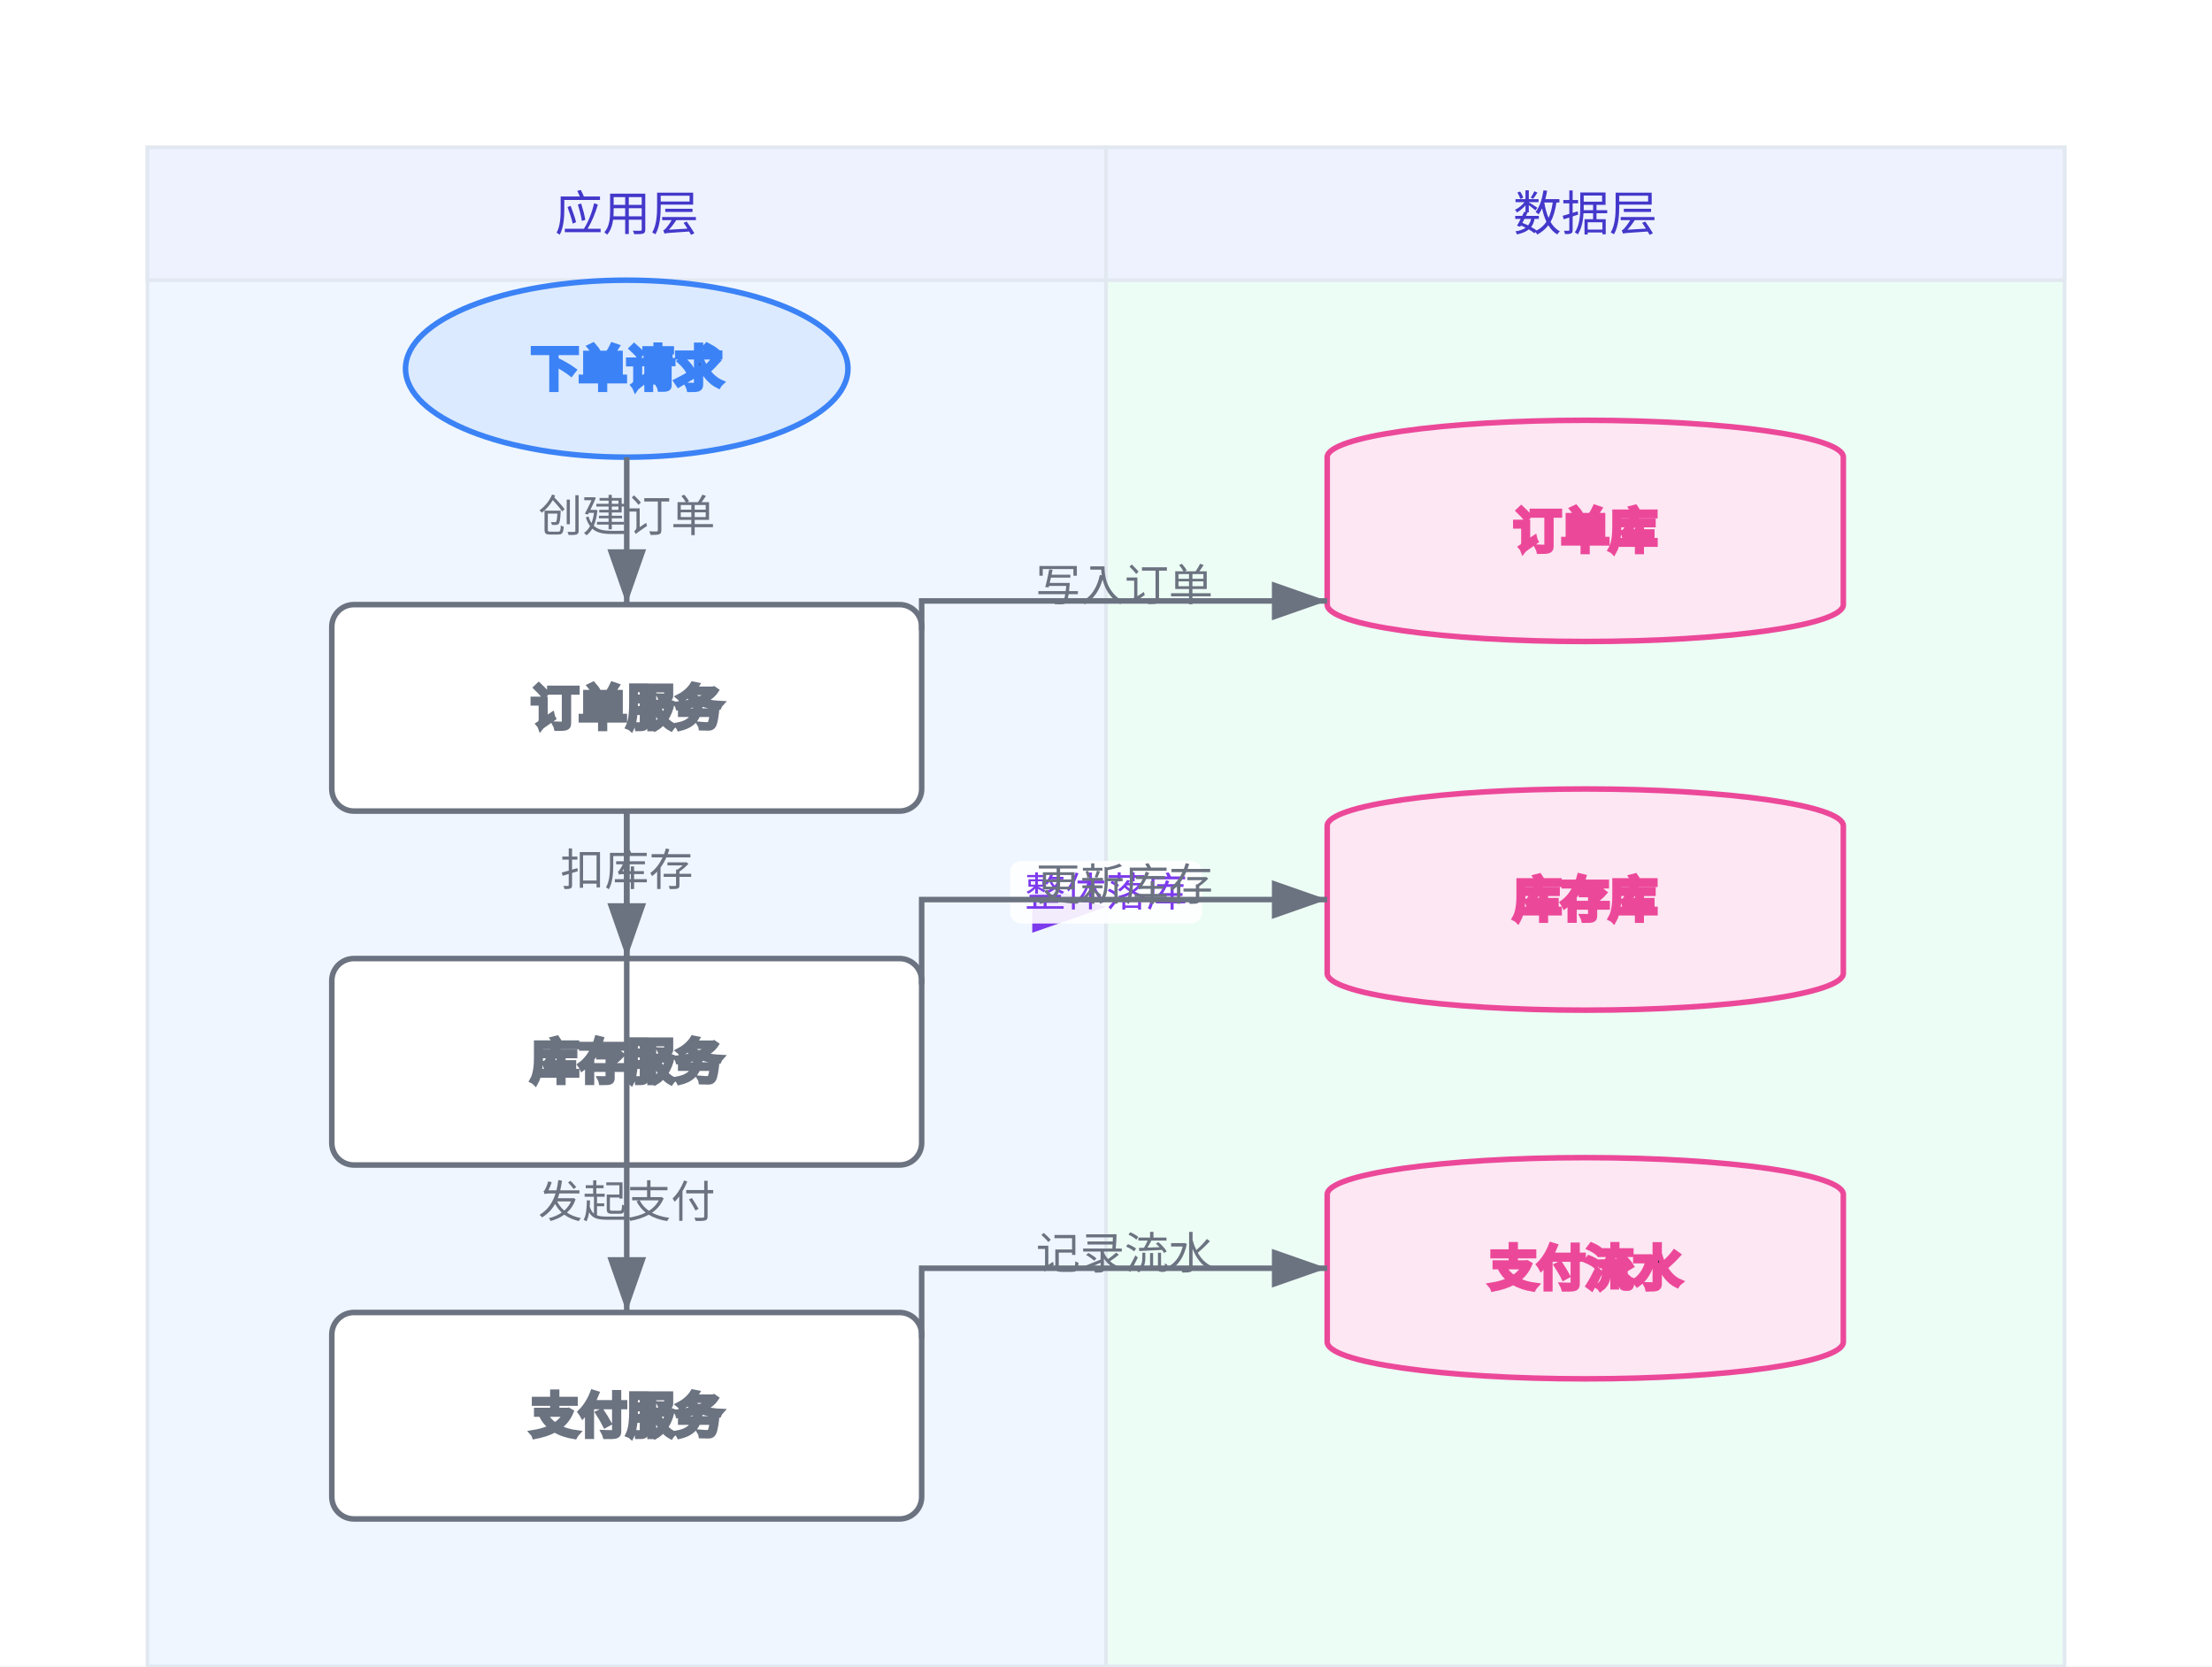
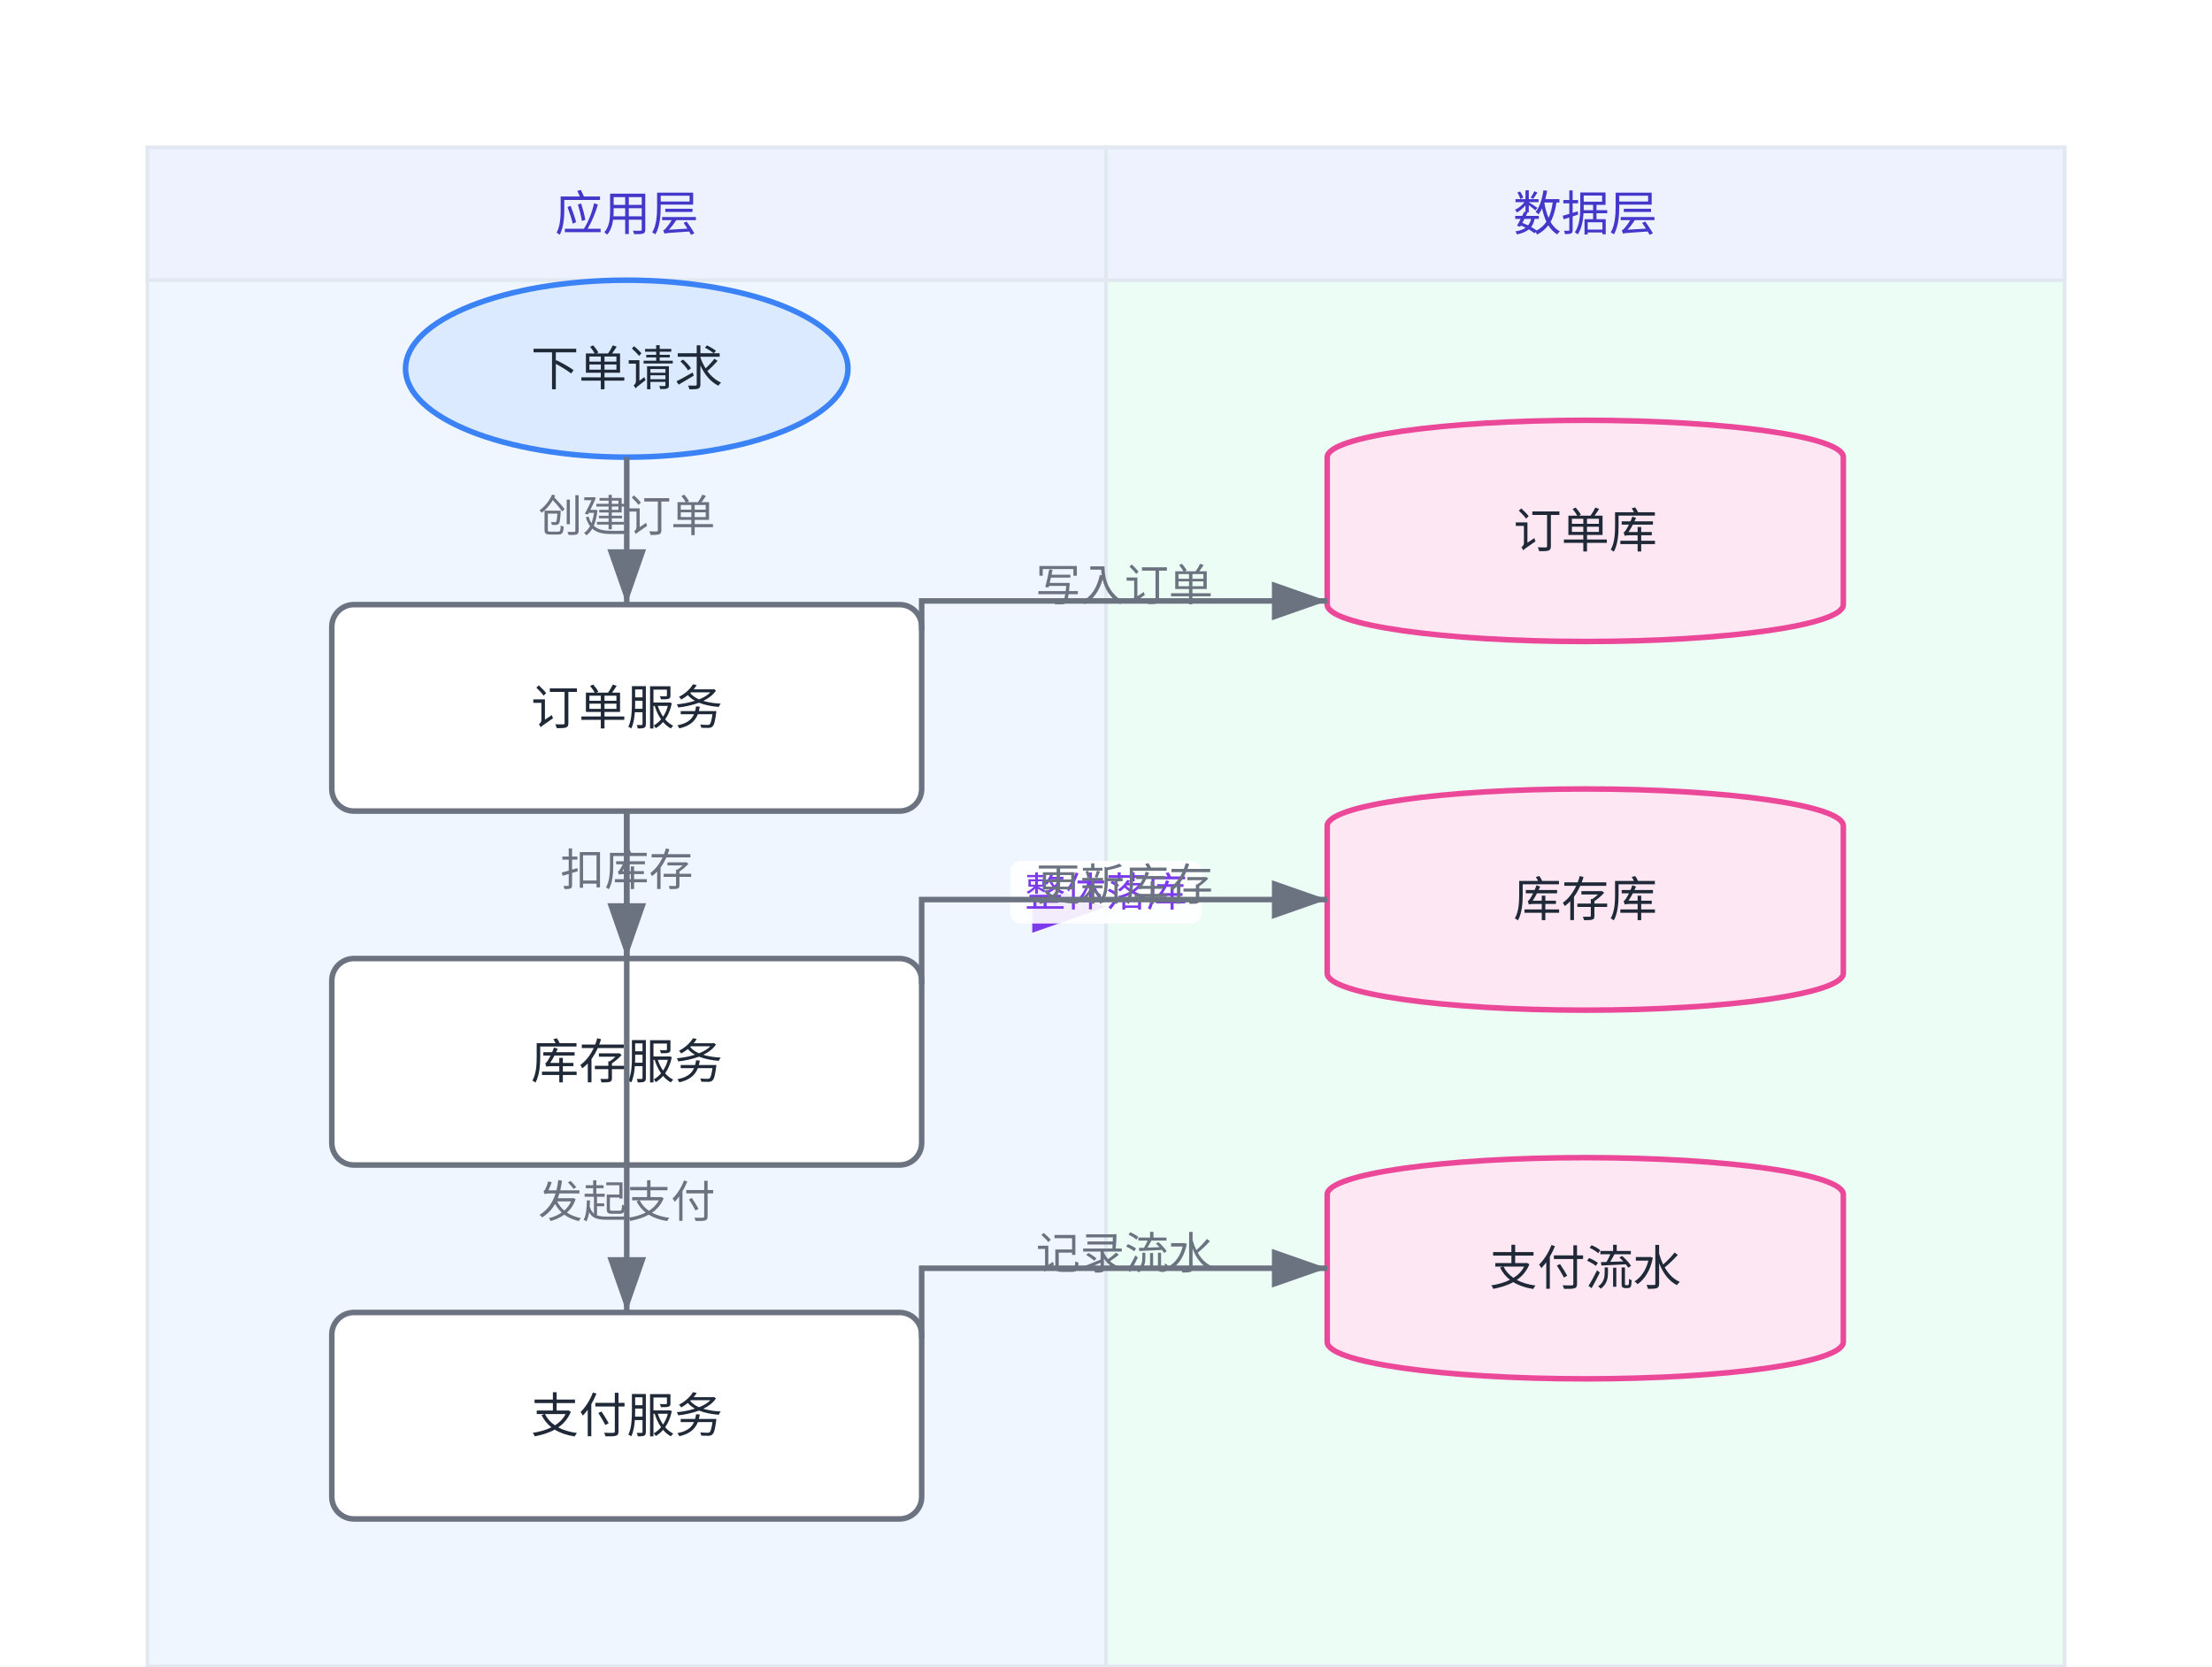
<svg xmlns="http://www.w3.org/2000/svg" width="600" height="452" viewBox="0 0 600 452">
  <defs>
    <marker id="arrowhead" markerWidth="10" markerHeight="7" refX="10" refY="3.5" orient="auto">
      <polygon points="0 0, 10 3.5, 0 7" fill="#6b7280" />
    </marker>
    <marker id="arrowhead-purple" markerWidth="10" markerHeight="7" refX="10" refY="3.5" orient="auto">
      <polygon points="0 0, 10 3.5, 0 7" fill="#7c3aed" />
    </marker>
  </defs>
  <style>.lgdl-anchors,.lgdl-edge-anchors{opacity:0;pointer-events:none;transition:opacity .12s ease}.lgdl-node:hover + .lgdl-anchors,.lgdl-class:hover + .lgdl-anchors,.lgdl-group:hover + .lgdl-anchors,.lgdl-lane:hover + .lgdl-anchors{opacity:1}.lgdl-edge:hover + .lgdl-edge-anchors,.lgdl-aggregate-edge:hover + .lgdl-edge-anchors{opacity:1}.lgdl-node.lgdl-hovered + .lgdl-anchors,.lgdl-class.lgdl-hovered + .lgdl-anchors,.lgdl-group.lgdl-hovered + .lgdl-anchors,.lgdl-lane.lgdl-hovered + .lgdl-anchors{opacity:1}.lgdl-edge.lgdl-hovered + .lgdl-edge-anchors,.lgdl-aggregate-edge.lgdl-hovered + .lgdl-edge-anchors{opacity:1}.lgdl-hovered{filter:drop-shadow(0 0 3px rgba(79,70,229,.65))}</style>
  <rect x="0" y="0" width="600" height="452" fill="#ffffff" />
  <g class="lgdl-lane" data-lgdl-loc="groups[0]">
    <rect x="40" y="40" width="260" height="412" fill="#eff6ff" stroke="#e2e8f0" />
    <rect x="40" y="40" width="260" height="36" fill="#eef2ff" stroke="#e2e8f0" />
    <text x="170" y="58" font-family="'Segoe UI', 'PingFang SC', 'Microsoft YaHei', sans-serif" font-size="13" fill="#4338ca" text-anchor="middle" dominant-baseline="middle">应用层</text>
  </g>
  <g class="lgdl-anchors">
    <circle cx="300.0" cy="246.0" r="3" fill="#64748b" />
    <circle cx="300.0" cy="280.8" r="3" fill="#64748b" />
    <circle cx="300.0" cy="321.1" r="3" fill="#64748b" />
    <circle cx="300.0" cy="376.0" r="3" fill="#64748b" />
    <circle cx="288.9" cy="452.0" r="3" fill="#64748b" />
    <circle cx="225.2" cy="452.0" r="3" fill="#64748b" />
    <circle cx="170.0" cy="452.0" r="3" fill="#64748b" />
    <circle cx="114.8" cy="452.0" r="3" fill="#64748b" />
    <circle cx="51.1" cy="452.0" r="3" fill="#64748b" />
    <circle cx="40.0" cy="376.0" r="3" fill="#64748b" />
    <circle cx="40.0" cy="321.1" r="3" fill="#64748b" />
    <circle cx="40.0" cy="280.8" r="3" fill="#64748b" />
    <circle cx="40.0" cy="246.0" r="3" fill="#64748b" />
    <circle cx="40.0" cy="211.2" r="3" fill="#64748b" />
    <circle cx="40.0" cy="170.9" r="3" fill="#64748b" />
    <circle cx="40.0" cy="116.0" r="3" fill="#64748b" />
    <circle cx="51.1" cy="40.0" r="3" fill="#64748b" />
    <circle cx="114.8" cy="40.0" r="3" fill="#64748b" />
    <circle cx="170.0" cy="40.0" r="3" fill="#64748b" />
    <circle cx="225.2" cy="40.0" r="3" fill="#64748b" />
    <circle cx="288.9" cy="40.0" r="3" fill="#64748b" />
    <circle cx="300.0" cy="116.0" r="3" fill="#64748b" />
    <circle cx="300.0" cy="170.9" r="3" fill="#64748b" />
    <circle cx="300.0" cy="211.2" r="3" fill="#64748b" />
  </g>
  <g class="lgdl-lane" data-lgdl-loc="groups[1]">
    <rect x="300" y="40" width="260" height="412" fill="#ecfdf5" stroke="#e2e8f0" />
    <rect x="300" y="40" width="260" height="36" fill="#eef2ff" stroke="#e2e8f0" />
    <text x="430" y="58" font-family="'Segoe UI', 'PingFang SC', 'Microsoft YaHei', sans-serif" font-size="13" fill="#4338ca" text-anchor="middle" dominant-baseline="middle">数据层</text>
  </g>
  <g class="lgdl-anchors">
    <circle cx="560.0" cy="246.0" r="3" fill="#64748b" />
    <circle cx="560.0" cy="280.8" r="3" fill="#64748b" />
    <circle cx="560.0" cy="321.1" r="3" fill="#64748b" />
    <circle cx="560.0" cy="376.0" r="3" fill="#64748b" />
    <circle cx="548.9" cy="452.0" r="3" fill="#64748b" />
    <circle cx="485.2" cy="452.0" r="3" fill="#64748b" />
    <circle cx="430.0" cy="452.0" r="3" fill="#64748b" />
    <circle cx="374.8" cy="452.0" r="3" fill="#64748b" />
    <circle cx="311.1" cy="452.0" r="3" fill="#64748b" />
    <circle cx="300.0" cy="376.0" r="3" fill="#64748b" />
    <circle cx="300.0" cy="321.1" r="3" fill="#64748b" />
    <circle cx="300.0" cy="280.8" r="3" fill="#64748b" />
    <circle cx="300.0" cy="246.0" r="3" fill="#64748b" />
    <circle cx="300.0" cy="211.2" r="3" fill="#64748b" />
    <circle cx="300.0" cy="170.9" r="3" fill="#64748b" />
    <circle cx="300.0" cy="116.0" r="3" fill="#64748b" />
    <circle cx="311.1" cy="40.0" r="3" fill="#64748b" />
    <circle cx="374.8" cy="40.0" r="3" fill="#64748b" />
    <circle cx="430.0" cy="40.0" r="3" fill="#64748b" />
    <circle cx="485.2" cy="40.0" r="3" fill="#64748b" />
    <circle cx="548.9" cy="40.0" r="3" fill="#64748b" />
    <circle cx="560.0" cy="116.0" r="3" fill="#64748b" />
    <circle cx="560.0" cy="170.9" r="3" fill="#64748b" />
    <circle cx="560.0" cy="211.2" r="3" fill="#64748b" />
  </g>
-   <g class="lgdl-node" data-lgdl-loc="nodes[0]" fill="#dbeafe" stroke="#3b82f6" stroke-width="1.5">
-     <rect x="110" y="76" width="120" height="48" rx="60" ry="60" />
+   <g class="lgdl-node" data-lgdl-loc="nodes[0]">
+     <rect x="110" y="76" width="120" height="48" rx="60" ry="60" fill="#dbeafe" stroke="#3b82f6" stroke-width="1.5" />
    <text x="170" y="100" font-family="'Segoe UI', 'PingFang SC', 'Microsoft YaHei', sans-serif" font-size="13" fill="#1f2937" text-anchor="middle" dominant-baseline="middle">下单请求</text>
  </g>
  <g class="lgdl-anchors">
    <circle cx="230.0" cy="100.0" r="3" fill="#3b82f6" />
    <circle cx="219.8" cy="113.4" r="3" fill="#3b82f6" />
    <circle cx="204.2" cy="119.7" r="3" fill="#3b82f6" />
    <circle cx="192.3" cy="122.3" r="3" fill="#3b82f6" />
    <circle cx="183.5" cy="123.4" r="3" fill="#3b82f6" />
    <circle cx="176.4" cy="123.9" r="3" fill="#3b82f6" />
    <circle cx="170.0" cy="124.0" r="3" fill="#3b82f6" />
    <circle cx="163.6" cy="123.9" r="3" fill="#3b82f6" />
    <circle cx="156.5" cy="123.4" r="3" fill="#3b82f6" />
    <circle cx="147.7" cy="122.3" r="3" fill="#3b82f6" />
    <circle cx="135.8" cy="119.7" r="3" fill="#3b82f6" />
    <circle cx="120.2" cy="113.4" r="3" fill="#3b82f6" />
    <circle cx="110.0" cy="100.0" r="3" fill="#3b82f6" />
    <circle cx="120.2" cy="86.6" r="3" fill="#3b82f6" />
    <circle cx="135.8" cy="80.3" r="3" fill="#3b82f6" />
    <circle cx="147.7" cy="77.7" r="3" fill="#3b82f6" />
    <circle cx="156.5" cy="76.6" r="3" fill="#3b82f6" />
    <circle cx="163.6" cy="76.1" r="3" fill="#3b82f6" />
    <circle cx="170.0" cy="76.0" r="3" fill="#3b82f6" />
    <circle cx="176.4" cy="76.1" r="3" fill="#3b82f6" />
    <circle cx="183.5" cy="76.6" r="3" fill="#3b82f6" />
    <circle cx="192.3" cy="77.7" r="3" fill="#3b82f6" />
    <circle cx="204.2" cy="80.3" r="3" fill="#3b82f6" />
    <circle cx="219.8" cy="86.6" r="3" fill="#3b82f6" />
  </g>
-   <g class="lgdl-node" data-lgdl-loc="nodes[1]" fill="#ffffff" stroke="#6b7280" stroke-width="1.5">
-     <rect x="90" y="164" width="160" height="56" rx="6" ry="6" />
+   <g class="lgdl-node" data-lgdl-loc="nodes[1]">
+     <rect x="90" y="164" width="160" height="56" rx="6" ry="6" fill="#ffffff" stroke="#6b7280" stroke-width="1.5" />
    <text x="170" y="192" font-family="'Segoe UI', 'PingFang SC', 'Microsoft YaHei', sans-serif" font-size="13" fill="#1f2937" text-anchor="middle" dominant-baseline="middle">订单服务</text>
  </g>
  <g class="lgdl-anchors">
    <circle cx="250.0" cy="192.0" r="3" fill="#6b7280" />
    <circle cx="250.0" cy="213.4" r="3" fill="#6b7280" />
    <circle cx="218.5" cy="220.0" r="3" fill="#6b7280" />
    <circle cx="198.0" cy="220.0" r="3" fill="#6b7280" />
    <circle cx="186.2" cy="220.0" r="3" fill="#6b7280" />
    <circle cx="177.5" cy="220.0" r="3" fill="#6b7280" />
    <circle cx="170.0" cy="220.0" r="3" fill="#6b7280" />
    <circle cx="162.5" cy="220.0" r="3" fill="#6b7280" />
    <circle cx="153.8" cy="220.0" r="3" fill="#6b7280" />
    <circle cx="142.0" cy="220.0" r="3" fill="#6b7280" />
    <circle cx="121.5" cy="220.0" r="3" fill="#6b7280" />
    <circle cx="90.0" cy="213.4" r="3" fill="#6b7280" />
    <circle cx="90.0" cy="192.0" r="3" fill="#6b7280" />
    <circle cx="90.0" cy="170.6" r="3" fill="#6b7280" />
    <circle cx="121.5" cy="164.0" r="3" fill="#6b7280" />
    <circle cx="142.0" cy="164.0" r="3" fill="#6b7280" />
    <circle cx="153.8" cy="164.0" r="3" fill="#6b7280" />
    <circle cx="162.5" cy="164.0" r="3" fill="#6b7280" />
    <circle cx="170.0" cy="164.0" r="3" fill="#6b7280" />
    <circle cx="177.5" cy="164.0" r="3" fill="#6b7280" />
    <circle cx="186.2" cy="164.0" r="3" fill="#6b7280" />
    <circle cx="198.0" cy="164.0" r="3" fill="#6b7280" />
    <circle cx="218.5" cy="164.0" r="3" fill="#6b7280" />
    <circle cx="250.0" cy="170.6" r="3" fill="#6b7280" />
  </g>
-   <g class="lgdl-node" data-lgdl-loc="nodes[2]" fill="#ffffff" stroke="#6b7280" stroke-width="1.5">
-     <rect x="90" y="260" width="160" height="56" rx="6" ry="6" />
+   <g class="lgdl-node" data-lgdl-loc="nodes[2]">
+     <rect x="90" y="260" width="160" height="56" rx="6" ry="6" fill="#ffffff" stroke="#6b7280" stroke-width="1.5" />
    <text x="170" y="288" font-family="'Segoe UI', 'PingFang SC', 'Microsoft YaHei', sans-serif" font-size="13" fill="#1f2937" text-anchor="middle" dominant-baseline="middle">库存服务</text>
  </g>
  <g class="lgdl-anchors">
    <circle cx="250.0" cy="288.0" r="3" fill="#6b7280" />
    <circle cx="250.0" cy="309.4" r="3" fill="#6b7280" />
    <circle cx="218.5" cy="316.0" r="3" fill="#6b7280" />
    <circle cx="198.0" cy="316.0" r="3" fill="#6b7280" />
    <circle cx="186.2" cy="316.0" r="3" fill="#6b7280" />
    <circle cx="177.5" cy="316.0" r="3" fill="#6b7280" />
    <circle cx="170.0" cy="316.0" r="3" fill="#6b7280" />
    <circle cx="162.5" cy="316.0" r="3" fill="#6b7280" />
    <circle cx="153.8" cy="316.0" r="3" fill="#6b7280" />
    <circle cx="142.0" cy="316.0" r="3" fill="#6b7280" />
    <circle cx="121.5" cy="316.0" r="3" fill="#6b7280" />
    <circle cx="90.0" cy="309.4" r="3" fill="#6b7280" />
    <circle cx="90.0" cy="288.0" r="3" fill="#6b7280" />
    <circle cx="90.0" cy="266.6" r="3" fill="#6b7280" />
    <circle cx="121.5" cy="260.0" r="3" fill="#6b7280" />
    <circle cx="142.0" cy="260.0" r="3" fill="#6b7280" />
    <circle cx="153.8" cy="260.0" r="3" fill="#6b7280" />
    <circle cx="162.5" cy="260.0" r="3" fill="#6b7280" />
    <circle cx="170.0" cy="260.0" r="3" fill="#6b7280" />
    <circle cx="177.5" cy="260.0" r="3" fill="#6b7280" />
    <circle cx="186.2" cy="260.0" r="3" fill="#6b7280" />
    <circle cx="198.0" cy="260.0" r="3" fill="#6b7280" />
    <circle cx="218.5" cy="260.0" r="3" fill="#6b7280" />
    <circle cx="250.0" cy="266.6" r="3" fill="#6b7280" />
  </g>
-   <g class="lgdl-node" data-lgdl-loc="nodes[3]" fill="#ffffff" stroke="#6b7280" stroke-width="1.5">
-     <rect x="90" y="356" width="160" height="56" rx="6" ry="6" />
+   <g class="lgdl-node" data-lgdl-loc="nodes[3]">
+     <rect x="90" y="356" width="160" height="56" rx="6" ry="6" fill="#ffffff" stroke="#6b7280" stroke-width="1.5" />
    <text x="170" y="384" font-family="'Segoe UI', 'PingFang SC', 'Microsoft YaHei', sans-serif" font-size="13" fill="#1f2937" text-anchor="middle" dominant-baseline="middle">支付服务</text>
  </g>
  <g class="lgdl-anchors">
    <circle cx="250.0" cy="384.0" r="3" fill="#6b7280" />
    <circle cx="250.0" cy="405.4" r="3" fill="#6b7280" />
    <circle cx="218.5" cy="412.0" r="3" fill="#6b7280" />
    <circle cx="198.0" cy="412.0" r="3" fill="#6b7280" />
    <circle cx="186.2" cy="412.0" r="3" fill="#6b7280" />
    <circle cx="177.5" cy="412.0" r="3" fill="#6b7280" />
    <circle cx="170.0" cy="412.0" r="3" fill="#6b7280" />
    <circle cx="162.5" cy="412.0" r="3" fill="#6b7280" />
    <circle cx="153.8" cy="412.0" r="3" fill="#6b7280" />
    <circle cx="142.0" cy="412.0" r="3" fill="#6b7280" />
    <circle cx="121.5" cy="412.0" r="3" fill="#6b7280" />
    <circle cx="90.0" cy="405.4" r="3" fill="#6b7280" />
    <circle cx="90.0" cy="384.0" r="3" fill="#6b7280" />
    <circle cx="90.0" cy="362.6" r="3" fill="#6b7280" />
    <circle cx="121.5" cy="356.0" r="3" fill="#6b7280" />
    <circle cx="142.0" cy="356.0" r="3" fill="#6b7280" />
    <circle cx="153.8" cy="356.0" r="3" fill="#6b7280" />
    <circle cx="162.5" cy="356.0" r="3" fill="#6b7280" />
    <circle cx="170.0" cy="356.0" r="3" fill="#6b7280" />
    <circle cx="177.5" cy="356.0" r="3" fill="#6b7280" />
    <circle cx="186.2" cy="356.0" r="3" fill="#6b7280" />
    <circle cx="198.0" cy="356.0" r="3" fill="#6b7280" />
    <circle cx="218.5" cy="356.0" r="3" fill="#6b7280" />
    <circle cx="250.0" cy="362.6" r="3" fill="#6b7280" />
  </g>
-   <g class="lgdl-node" data-lgdl-loc="nodes[4]" fill="#fce7f3" stroke="#ec4899" stroke-width="1.5">
-     <path d="M 360,124 L 360,164 A 70,10 0 0 0 500,164 L 500,124 A 70,10 0 0 0 360,124 Z" />
+   <g class="lgdl-node" data-lgdl-loc="nodes[4]">
+     <path d="M 360,124 L 360,164 A 70,10 0 0 0 500,164 L 500,124 A 70,10 0 0 0 360,124 Z" fill="#fce7f3" stroke="#ec4899" stroke-width="1.5" />
    <text x="430" y="144" font-family="'Segoe UI', 'PingFang SC', 'Microsoft YaHei', sans-serif" font-size="13" fill="#1f2937" text-anchor="middle" dominant-baseline="middle">订单库</text>
  </g>
  <g class="lgdl-anchors">
    <circle cx="500.0" cy="144.0" r="3" fill="#ec4899" />
    <circle cx="500.0" cy="162.8" r="3" fill="#ec4899" />
    <circle cx="477.4" cy="171.4" r="3" fill="#ec4899" />
    <circle cx="459.1" cy="173.1" r="3" fill="#ec4899" />
    <circle cx="447.1" cy="173.7" r="3" fill="#ec4899" />
    <circle cx="438.0" cy="173.9" r="3" fill="#ec4899" />
    <circle cx="430.0" cy="174.0" r="3" fill="#ec4899" />
    <circle cx="422.0" cy="173.9" r="3" fill="#ec4899" />
    <circle cx="412.9" cy="173.7" r="3" fill="#ec4899" />
    <circle cx="400.9" cy="173.1" r="3" fill="#ec4899" />
    <circle cx="382.6" cy="171.4" r="3" fill="#ec4899" />
    <circle cx="360.0" cy="162.8" r="3" fill="#ec4899" />
    <circle cx="360.0" cy="144.0" r="3" fill="#ec4899" />
    <circle cx="360.0" cy="125.2" r="3" fill="#ec4899" />
    <circle cx="382.6" cy="116.6" r="3" fill="#ec4899" />
    <circle cx="400.9" cy="114.9" r="3" fill="#ec4899" />
    <circle cx="412.9" cy="114.3" r="3" fill="#ec4899" />
    <circle cx="422.0" cy="114.1" r="3" fill="#ec4899" />
    <circle cx="430.0" cy="114.0" r="3" fill="#ec4899" />
    <circle cx="438.0" cy="114.1" r="3" fill="#ec4899" />
    <circle cx="447.1" cy="114.3" r="3" fill="#ec4899" />
    <circle cx="459.1" cy="114.9" r="3" fill="#ec4899" />
    <circle cx="477.4" cy="116.6" r="3" fill="#ec4899" />
    <circle cx="500.0" cy="125.2" r="3" fill="#ec4899" />
  </g>
-   <g class="lgdl-node" data-lgdl-loc="nodes[5]" fill="#fce7f3" stroke="#ec4899" stroke-width="1.5">
-     <path d="M 360,224 L 360,264 A 70,10 0 0 0 500,264 L 500,224 A 70,10 0 0 0 360,224 Z" />
+   <g class="lgdl-node" data-lgdl-loc="nodes[5]">
+     <path d="M 360,224 L 360,264 A 70,10 0 0 0 500,264 L 500,224 A 70,10 0 0 0 360,224 Z" fill="#fce7f3" stroke="#ec4899" stroke-width="1.5" />
    <text x="430" y="244" font-family="'Segoe UI', 'PingFang SC', 'Microsoft YaHei', sans-serif" font-size="13" fill="#1f2937" text-anchor="middle" dominant-baseline="middle">库存库</text>
  </g>
  <g class="lgdl-anchors">
    <circle cx="500.0" cy="244.0" r="3" fill="#ec4899" />
    <circle cx="500.0" cy="262.8" r="3" fill="#ec4899" />
    <circle cx="477.4" cy="271.4" r="3" fill="#ec4899" />
    <circle cx="459.1" cy="273.1" r="3" fill="#ec4899" />
    <circle cx="447.1" cy="273.7" r="3" fill="#ec4899" />
    <circle cx="438.0" cy="273.9" r="3" fill="#ec4899" />
    <circle cx="430.0" cy="274.0" r="3" fill="#ec4899" />
    <circle cx="422.0" cy="273.9" r="3" fill="#ec4899" />
    <circle cx="412.9" cy="273.7" r="3" fill="#ec4899" />
    <circle cx="400.9" cy="273.1" r="3" fill="#ec4899" />
    <circle cx="382.6" cy="271.4" r="3" fill="#ec4899" />
    <circle cx="360.0" cy="262.8" r="3" fill="#ec4899" />
    <circle cx="360.0" cy="244.0" r="3" fill="#ec4899" />
    <circle cx="360.0" cy="225.2" r="3" fill="#ec4899" />
    <circle cx="382.6" cy="216.6" r="3" fill="#ec4899" />
    <circle cx="400.9" cy="214.9" r="3" fill="#ec4899" />
    <circle cx="412.9" cy="214.3" r="3" fill="#ec4899" />
    <circle cx="422.0" cy="214.1" r="3" fill="#ec4899" />
    <circle cx="430.0" cy="214.0" r="3" fill="#ec4899" />
    <circle cx="438.0" cy="214.1" r="3" fill="#ec4899" />
    <circle cx="447.1" cy="214.3" r="3" fill="#ec4899" />
    <circle cx="459.1" cy="214.9" r="3" fill="#ec4899" />
    <circle cx="477.4" cy="216.6" r="3" fill="#ec4899" />
    <circle cx="500.0" cy="225.2" r="3" fill="#ec4899" />
  </g>
-   <g class="lgdl-node" data-lgdl-loc="nodes[6]" fill="#fce7f3" stroke="#ec4899" stroke-width="1.5">
-     <path d="M 360,324 L 360,364 A 70,10 0 0 0 500,364 L 500,324 A 70,10 0 0 0 360,324 Z" />
+   <g class="lgdl-node" data-lgdl-loc="nodes[6]">
+     <path d="M 360,324 L 360,364 A 70,10 0 0 0 500,364 L 500,324 A 70,10 0 0 0 360,324 Z" fill="#fce7f3" stroke="#ec4899" stroke-width="1.5" />
    <text x="430" y="344" font-family="'Segoe UI', 'PingFang SC', 'Microsoft YaHei', sans-serif" font-size="13" fill="#1f2937" text-anchor="middle" dominant-baseline="middle">支付流水</text>
  </g>
  <g class="lgdl-anchors">
    <circle cx="500.0" cy="344.0" r="3" fill="#ec4899" />
    <circle cx="500.0" cy="362.8" r="3" fill="#ec4899" />
    <circle cx="477.4" cy="371.4" r="3" fill="#ec4899" />
    <circle cx="459.1" cy="373.1" r="3" fill="#ec4899" />
    <circle cx="447.1" cy="373.7" r="3" fill="#ec4899" />
    <circle cx="438.0" cy="373.9" r="3" fill="#ec4899" />
    <circle cx="430.0" cy="374.0" r="3" fill="#ec4899" />
    <circle cx="422.0" cy="373.9" r="3" fill="#ec4899" />
    <circle cx="412.9" cy="373.7" r="3" fill="#ec4899" />
    <circle cx="400.9" cy="373.1" r="3" fill="#ec4899" />
    <circle cx="382.6" cy="371.4" r="3" fill="#ec4899" />
    <circle cx="360.0" cy="362.8" r="3" fill="#ec4899" />
    <circle cx="360.0" cy="344.0" r="3" fill="#ec4899" />
    <circle cx="360.0" cy="325.2" r="3" fill="#ec4899" />
    <circle cx="382.6" cy="316.6" r="3" fill="#ec4899" />
    <circle cx="400.9" cy="314.9" r="3" fill="#ec4899" />
    <circle cx="412.9" cy="314.3" r="3" fill="#ec4899" />
    <circle cx="422.0" cy="314.1" r="3" fill="#ec4899" />
    <circle cx="430.0" cy="314.0" r="3" fill="#ec4899" />
    <circle cx="438.0" cy="314.1" r="3" fill="#ec4899" />
    <circle cx="447.1" cy="314.3" r="3" fill="#ec4899" />
    <circle cx="459.1" cy="314.9" r="3" fill="#ec4899" />
    <circle cx="477.4" cy="316.6" r="3" fill="#ec4899" />
    <circle cx="500.0" cy="325.2" r="3" fill="#ec4899" />
  </g>
  <g class="lgdl-aggregate-edge" data-lgdl-loc="edges[6]">
    <line x1="300" y1="246" x2="300" y2="246" stroke="#7c3aed" stroke-width="2" stroke-dasharray="5 3" marker-end="url(#arrowhead-purple)" />
    <rect x="274.0" y="233.5" width="52" height="17" rx="3" fill="#ffffff" opacity="0.9" />
    <text x="300" y="242" font-family="'Segoe UI', 'PingFang SC', 'Microsoft YaHei', sans-serif" font-size="11" fill="#7c3aed" text-anchor="middle" dominant-baseline="middle">整体落库</text>
  </g>
  <g class="lgdl-edge-anchors">
    <circle cx="300.0" cy="246.0" r="3.5" fill="#7c3aed" />
    <circle cx="300.0" cy="246.0" r="3.5" fill="#7c3aed" />
  </g>
  <g class="lgdl-edge" data-lgdl-loc="edges[0]">
    <path d="M 170,124 L 170,164" fill="none" stroke="#6b7280" stroke-width="1.5" marker-end="url(#arrowhead)" />
    <text x="170" y="140" font-family="'Segoe UI', 'PingFang SC', 'Microsoft YaHei', sans-serif" font-size="12" fill="#6b7280" text-anchor="middle" dominant-baseline="middle">创建订单</text>
  </g>
  <g class="lgdl-edge-anchors">
    <circle cx="170.0" cy="124.0" r="3.5" fill="#6b7280" />
    <circle cx="170.0" cy="164.0" r="3.5" fill="#6b7280" />
  </g>
  <g class="lgdl-edge" data-lgdl-loc="edges[1]">
    <path d="M 250,171 L 250,163 L 360,163" fill="none" stroke="#6b7280" stroke-width="1.5" marker-end="url(#arrowhead)" />
    <text x="305" y="158.756" font-family="'Segoe UI', 'PingFang SC', 'Microsoft YaHei', sans-serif" font-size="12" fill="#6b7280" text-anchor="middle" dominant-baseline="middle">写入订单</text>
  </g>
  <g class="lgdl-edge-anchors">
    <circle cx="250.0" cy="170.6" r="3.5" fill="#6b7280" />
    <circle cx="360.0" cy="162.8" r="3.5" fill="#6b7280" />
  </g>
  <g class="lgdl-edge" data-lgdl-loc="edges[2]">
    <path d="M 170,220 L 170,260" fill="none" stroke="#6b7280" stroke-width="1.5" marker-end="url(#arrowhead)" />
    <text x="170" y="236" font-family="'Segoe UI', 'PingFang SC', 'Microsoft YaHei', sans-serif" font-size="12" fill="#6b7280" text-anchor="middle" dominant-baseline="middle">扣库存</text>
  </g>
  <g class="lgdl-edge-anchors">
    <circle cx="170.0" cy="220.0" r="3.5" fill="#6b7280" />
    <circle cx="170.0" cy="260.0" r="3.5" fill="#6b7280" />
  </g>
  <g class="lgdl-edge" data-lgdl-loc="edges[3]">
    <path d="M 250,267 L 250,244 L 360,244" fill="none" stroke="#6b7280" stroke-width="1.5" marker-end="url(#arrowhead)" />
    <text x="305" y="240" font-family="'Segoe UI', 'PingFang SC', 'Microsoft YaHei', sans-serif" font-size="12" fill="#6b7280" text-anchor="middle" dominant-baseline="middle">更新库存</text>
  </g>
  <g class="lgdl-edge-anchors">
    <circle cx="250.0" cy="266.6" r="3.5" fill="#6b7280" />
    <circle cx="360.0" cy="244.0" r="3.5" fill="#6b7280" />
  </g>
  <g class="lgdl-edge" data-lgdl-loc="edges[4]">
    <path d="M 170,220 L 170,356" fill="none" stroke="#6b7280" stroke-width="1.5" marker-end="url(#arrowhead)" />
    <text x="170" y="326" font-family="'Segoe UI', 'PingFang SC', 'Microsoft YaHei', sans-serif" font-size="12" fill="#6b7280" text-anchor="middle" dominant-baseline="middle">发起支付</text>
  </g>
  <g class="lgdl-edge-anchors">
    <circle cx="170.0" cy="220.0" r="3.5" fill="#6b7280" />
    <circle cx="170.0" cy="356.0" r="3.5" fill="#6b7280" />
  </g>
  <g class="lgdl-edge" data-lgdl-loc="edges[5]">
    <path d="M 250,363 L 250,344 L 360,344" fill="none" stroke="#6b7280" stroke-width="1.5" marker-end="url(#arrowhead)" />
    <text x="305" y="340" font-family="'Segoe UI', 'PingFang SC', 'Microsoft YaHei', sans-serif" font-size="12" fill="#6b7280" text-anchor="middle" dominant-baseline="middle">记录流水</text>
  </g>
  <g class="lgdl-edge-anchors">
    <circle cx="250.0" cy="362.6" r="3.5" fill="#6b7280" />
    <circle cx="360.0" cy="344.0" r="3.5" fill="#6b7280" />
  </g>
</svg>
